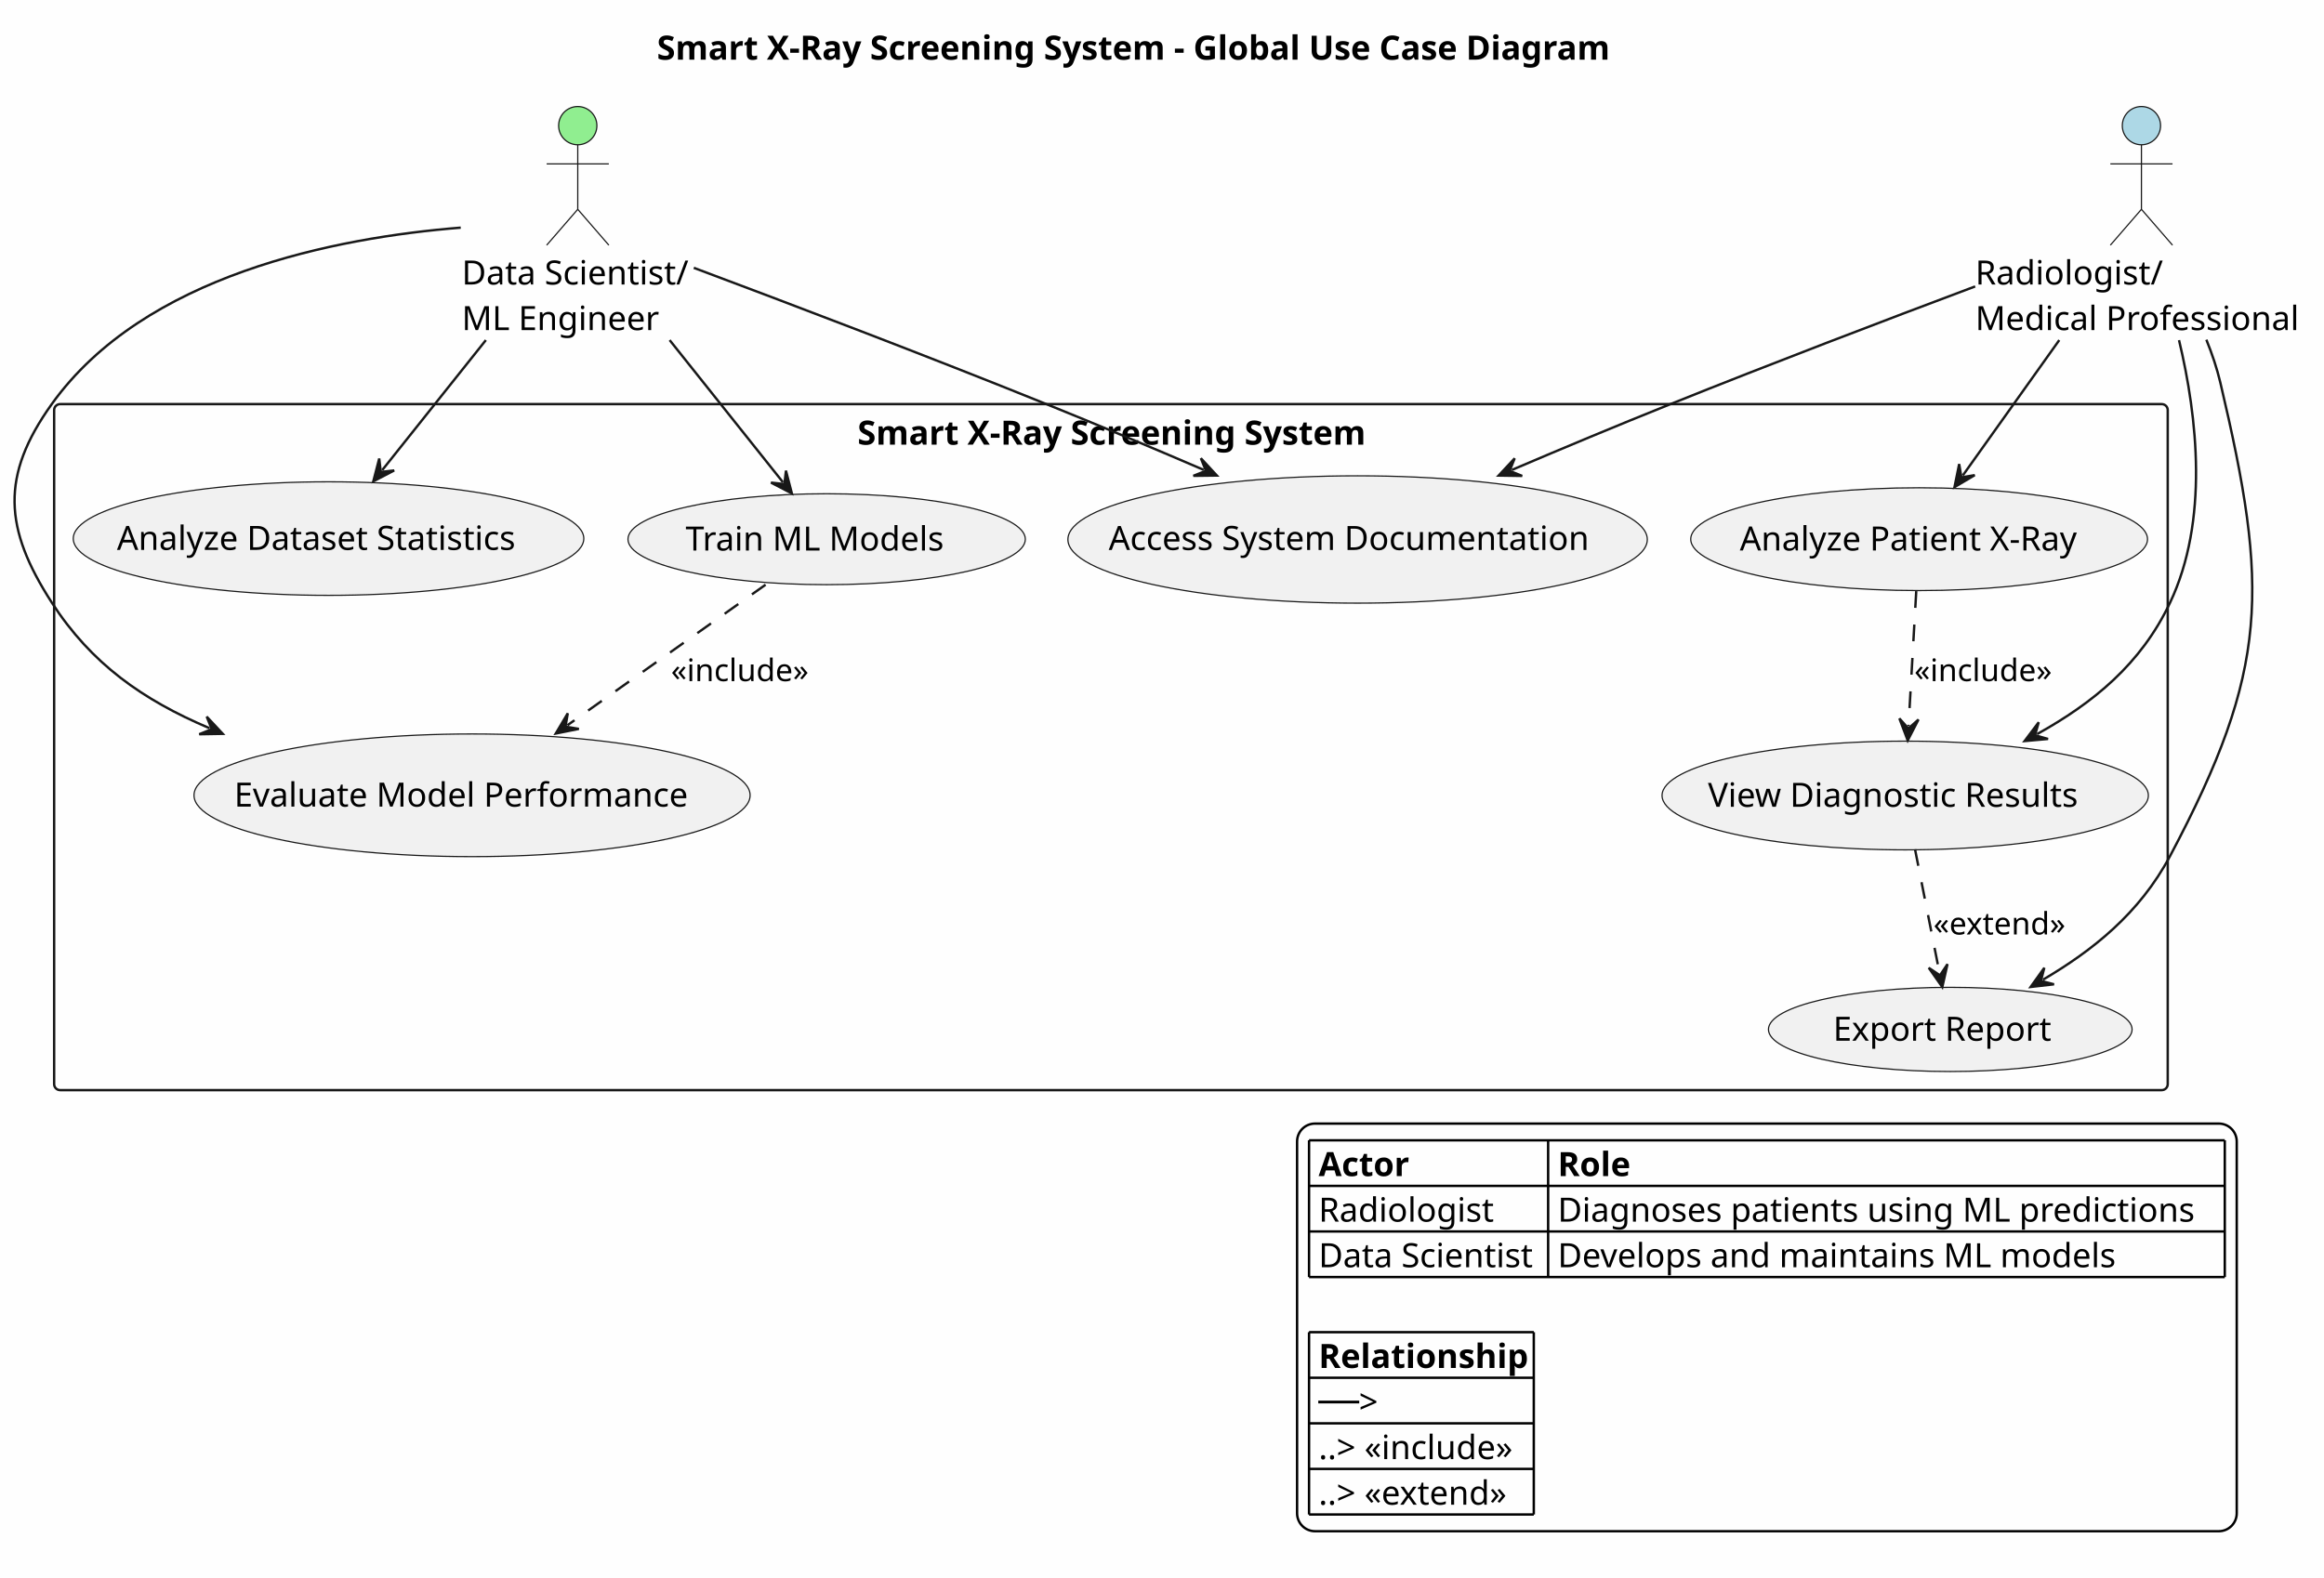
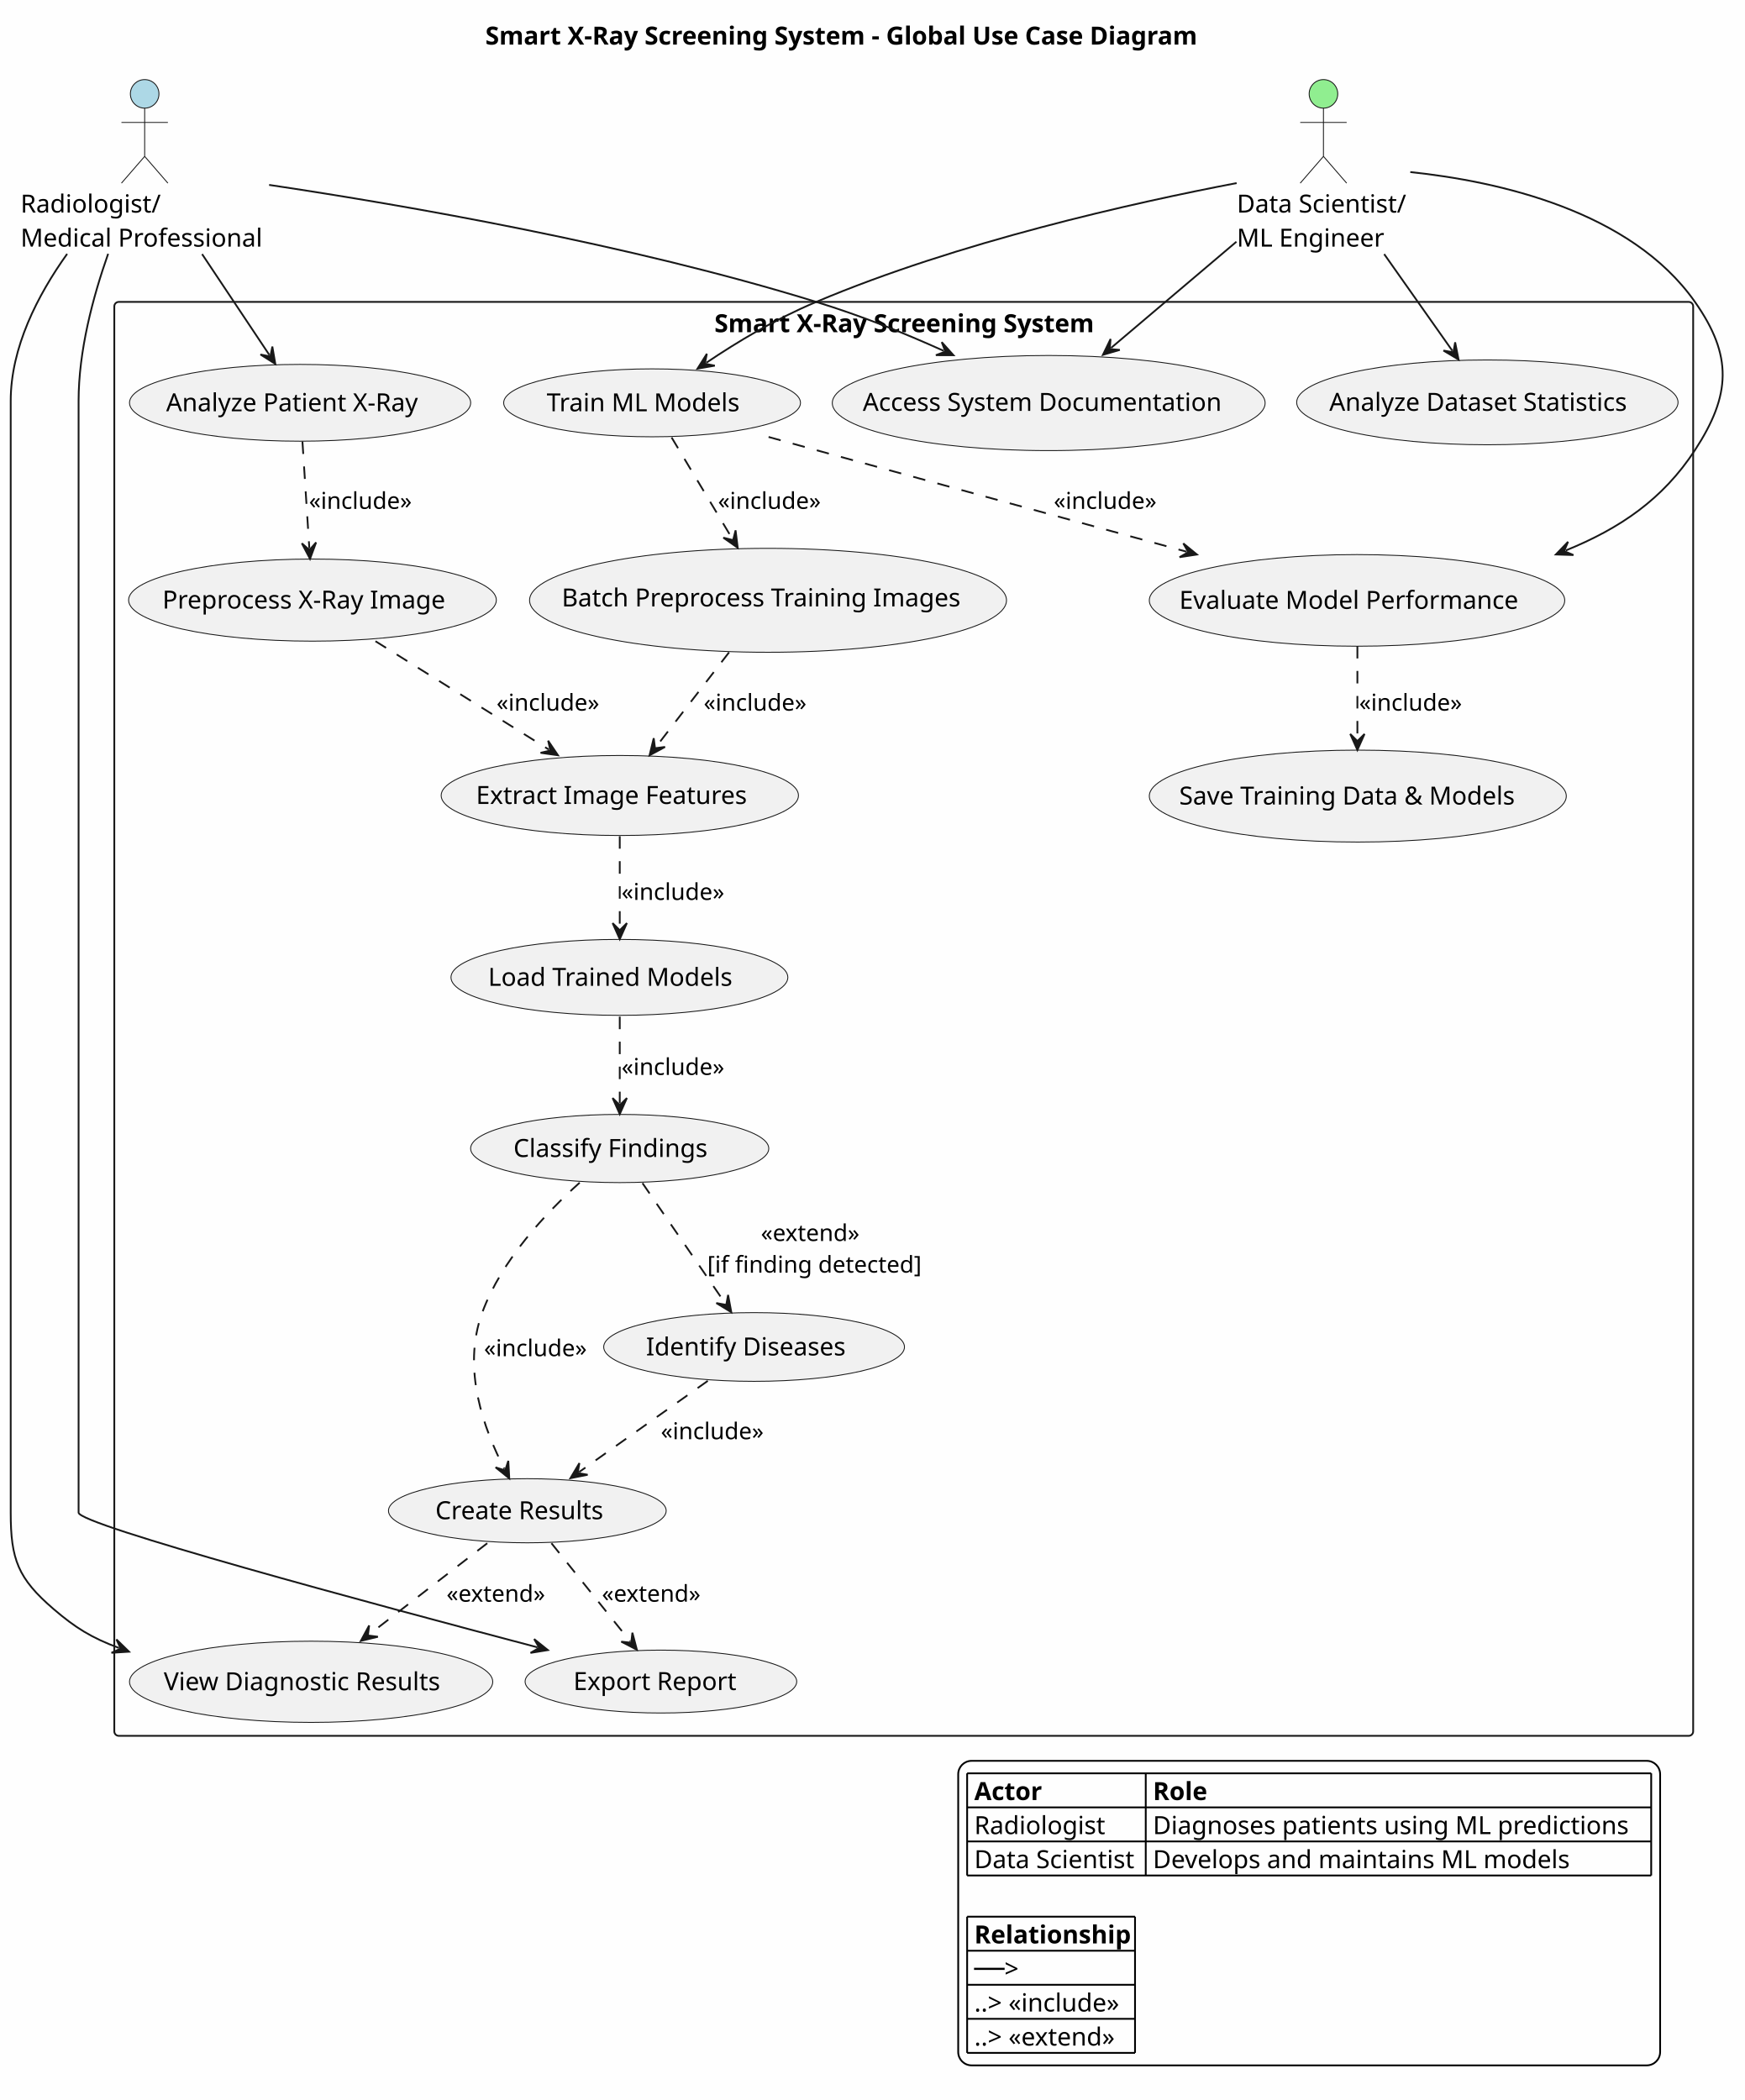
- <svg xmlns="http://www.w3.org/2000/svg" contentStyleType="text/css" height="660px" preserveAspectRatio="none" style="width:972px;height:660px;background:#FEFEFE;" version="1.1" viewBox="0 0 972 660" width="972px" zoomAndPan="magnify">
+ <svg xmlns="http://www.w3.org/2000/svg" contentStyleType="text/css" height="1176px" preserveAspectRatio="none" style="width:977px;height:1176px;background:#FEFEFE;" version="1.1" viewBox="0 0 977 1176" width="977px" zoomAndPan="magnify">
  <defs />
  <g>
-     <rect fill="#FEFEFE" height="660" style="stroke:none;stroke-width:1.0;" width="972" x="0" y="0" />
-     <text fill="#000000" font-family="sans-serif" font-size="14" font-weight="bold" lengthAdjust="spacing" textLength="398" x="274.75" y="24.966">Smart X-Ray Screening System - Global Use Case Diagram</text>
+     <rect fill="#FEFEFE" height="1176" style="stroke:none;stroke-width:1.0;" width="977" x="0" y="0" />
+     <text fill="#000000" font-family="sans-serif" font-size="14" font-weight="bold" lengthAdjust="spacing" textLength="398" x="271.75" y="24.966">Smart X-Ray Screening System - Global Use Case Diagram</text>
    <g id="cluster_Smart X-Ray Screening System">
-       <rect fill="none" height="287" rx="2.5" ry="2.5" style="stroke:#181818;stroke-width:1.0;" width="884" x="22.644" y="169.068" />
-       <text fill="#000000" font-family="sans-serif" font-size="14" font-weight="bold" lengthAdjust="spacing" textLength="212" x="358.644" y="186.034">Smart X-Ray Screening System</text>
+       <rect fill="none" height="803" rx="2.5" ry="2.5" style="stroke:#181818;stroke-width:1.0;" width="884" x="64" y="169.068" />
+       <text fill="#000000" font-family="sans-serif" font-size="14" font-weight="bold" lengthAdjust="spacing" textLength="212" x="400" y="186.034">Smart X-Ray Screening System</text>
    </g>
    <g id="elem_Doctor">
-       <ellipse cx="895.644" cy="52.568" fill="#ADD8E6" rx="8" ry="8" style="stroke:#181818;stroke-width:0.5;" />
-       <path d="M895.644,60.568 L895.644,87.568 M882.644,68.568 L908.644,68.568 M895.644,87.568 L882.644,102.568 M895.644,87.568 L908.644,102.568 " fill="none" style="stroke:#181818;stroke-width:0.5;" />
-       <text fill="#000000" font-family="sans-serif" font-size="14" lengthAdjust="spacing" textLength="80" x="826.144" y="119.034">Radiologist/</text>
-       <text fill="#000000" font-family="sans-serif" font-size="14" lengthAdjust="spacing" textLength="139" x="826.144" y="138.102">Medical Professional</text>
+       <ellipse cx="81" cy="52.568" fill="#ADD8E6" rx="8" ry="8" style="stroke:#181818;stroke-width:0.5;" />
+       <path d="M81,60.568 L81,87.568 M68,68.568 L94,68.568 M81,87.568 L68,102.568 M81,87.568 L94,102.568 " fill="none" style="stroke:#181818;stroke-width:0.5;" />
+       <text fill="#000000" font-family="sans-serif" font-size="14" lengthAdjust="spacing" textLength="80" x="11.5" y="119.034">Radiologist/</text>
+       <text fill="#000000" font-family="sans-serif" font-size="14" lengthAdjust="spacing" textLength="139" x="11.5" y="138.102">Medical Professional</text>
    </g>
    <g id="elem_DataScientist">
-       <ellipse cx="241.644" cy="52.568" fill="#90EE90" rx="8" ry="8" style="stroke:#181818;stroke-width:0.5;" />
-       <path d="M241.644,60.568 L241.644,87.568 M228.644,68.568 L254.644,68.568 M241.644,87.568 L228.644,102.568 M241.644,87.568 L254.644,102.568 " fill="none" style="stroke:#181818;stroke-width:0.5;" />
-       <text fill="#000000" font-family="sans-serif" font-size="14" lengthAdjust="spacing" textLength="97" x="193.144" y="119.034">Data Scientist/</text>
-       <text fill="#000000" font-family="sans-serif" font-size="14" lengthAdjust="spacing" textLength="85" x="193.144" y="138.102">ML Engineer</text>
+       <ellipse cx="741" cy="52.568" fill="#90EE90" rx="8" ry="8" style="stroke:#181818;stroke-width:0.5;" />
+       <path d="M741,60.568 L741,87.568 M728,68.568 L754,68.568 M741,87.568 L728,102.568 M741,87.568 L754,102.568 " fill="none" style="stroke:#181818;stroke-width:0.5;" />
+       <text fill="#000000" font-family="sans-serif" font-size="14" lengthAdjust="spacing" textLength="97" x="692.5" y="119.034">Data Scientist/</text>
+       <text fill="#000000" font-family="sans-serif" font-size="14" lengthAdjust="spacing" textLength="85" x="692.5" y="138.102">ML Engineer</text>
    </g>
    <g id="elem_UC1">
-       <ellipse cx="802.664" cy="225.572" fill="#F1F1F1" rx="95.52" ry="21.504" style="stroke:#181818;stroke-width:0.5;" />
-       <text fill="#000000" font-family="sans-serif" font-size="14" lengthAdjust="spacing" textLength="144" x="727.664" y="230.305">Analyze Patient X-Ray</text>
+       <ellipse cx="168.02" cy="225.572" fill="#F1F1F1" rx="95.52" ry="21.504" style="stroke:#181818;stroke-width:0.5;" />
+       <text fill="#000000" font-family="sans-serif" font-size="14" lengthAdjust="spacing" textLength="144" x="93.02" y="230.305">Analyze Patient X-Ray</text>
    </g>
    <g id="elem_UC2">
-       <ellipse cx="796.842" cy="332.807" fill="#F1F1F1" rx="101.697" ry="22.739" style="stroke:#181818;stroke-width:0.5;" />
-       <text fill="#000000" font-family="sans-serif" font-size="14" lengthAdjust="spacing" textLength="159" x="714.342" y="337.54">View Diagnostic Results</text>
+       <ellipse cx="174.197" cy="941.807" fill="#F1F1F1" rx="101.697" ry="22.739" style="stroke:#181818;stroke-width:0.5;" />
+       <text fill="#000000" font-family="sans-serif" font-size="14" lengthAdjust="spacing" textLength="159" x="91.697" y="946.54">View Diagnostic Results</text>
    </g>
    <g id="elem_UC3">
-       <ellipse cx="815.692" cy="430.677" fill="#F1F1F1" rx="76.047" ry="17.61" style="stroke:#181818;stroke-width:0.5;" />
-       <text fill="#000000" font-family="sans-serif" font-size="14" lengthAdjust="spacing" textLength="92" x="766.692" y="435.41">Export Report</text>
+       <ellipse cx="370.047" cy="941.677" fill="#F1F1F1" rx="76.047" ry="17.61" style="stroke:#181818;stroke-width:0.5;" />
+       <text fill="#000000" font-family="sans-serif" font-size="14" lengthAdjust="spacing" textLength="92" x="321.047" y="946.41">Export Report</text>
+     </g>
+     <g id="elem_UC15">
+       <ellipse cx="295.247" cy="846.017" fill="#F1F1F1" rx="77.747" ry="17.95" style="stroke:#181818;stroke-width:0.5;" />
+       <text fill="#000000" font-family="sans-serif" font-size="14" lengthAdjust="spacing" textLength="97" x="243.747" y="850.75">Create Results</text>
+     </g>
+     <g id="elem_UC8">
+       <ellipse cx="174.954" cy="336.059" fill="#F1F1F1" rx="102.954" ry="22.991" style="stroke:#181818;stroke-width:0.5;" />
+       <text fill="#000000" font-family="sans-serif" font-size="14" lengthAdjust="spacing" textLength="162" x="90.954" y="340.792">Preprocess X-Ray Image</text>
+     </g>
+     <g id="elem_UC9">
+       <ellipse cx="347.032" cy="445.474" fill="#F1F1F1" rx="100.032" ry="22.406" style="stroke:#181818;stroke-width:0.5;" />
+       <text fill="#000000" font-family="sans-serif" font-size="14" lengthAdjust="spacing" textLength="155" x="266.532" y="450.207">Extract Image Features</text>
+     </g>
+     <g id="elem_UC10">
+       <ellipse cx="346.968" cy="643.162" fill="#F1F1F1" rx="83.468" ry="19.094" style="stroke:#181818;stroke-width:0.5;" />
+       <text fill="#000000" font-family="sans-serif" font-size="14" lengthAdjust="spacing" textLength="113" x="287.468" y="647.895">Classify Findings</text>
+     </g>
+     <g id="elem_UC11">
+       <ellipse cx="422.211" cy="754.31" fill="#F1F1F1" rx="84.21" ry="19.242" style="stroke:#181818;stroke-width:0.5;" />
+       <text fill="#000000" font-family="sans-serif" font-size="14" lengthAdjust="spacing" textLength="115" x="361.711" y="759.043">Identify Diseases</text>
    </g>
    <g id="elem_UC4">
-       <ellipse cx="345.744" cy="225.588" fill="#F1F1F1" rx="83.099" ry="19.02" style="stroke:#181818;stroke-width:0.5;" />
-       <text fill="#000000" font-family="sans-serif" font-size="14" lengthAdjust="spacing" textLength="112" x="286.744" y="230.321">Train ML Models</text>
+       <ellipse cx="365.099" cy="225.588" fill="#F1F1F1" rx="83.099" ry="19.02" style="stroke:#181818;stroke-width:0.5;" />
+       <text fill="#000000" font-family="sans-serif" font-size="14" lengthAdjust="spacing" textLength="112" x="306.099" y="230.321">Train ML Models</text>
    </g>
    <g id="elem_UC5">
-       <ellipse cx="197.437" cy="332.726" fill="#F1F1F1" rx="116.292" ry="25.659" style="stroke:#181818;stroke-width:0.5;" />
-       <text fill="#000000" font-family="sans-serif" font-size="14" lengthAdjust="spacing" textLength="193" x="97.937" y="337.459">Evaluate Model Performance</text>
+       <ellipse cx="759.792" cy="336.226" fill="#F1F1F1" rx="116.292" ry="25.659" style="stroke:#181818;stroke-width:0.5;" />
+       <text fill="#000000" font-family="sans-serif" font-size="14" lengthAdjust="spacing" textLength="193" x="660.292" y="340.959">Evaluate Model Performance</text>
    </g>
    <g id="elem_UC6">
-       <ellipse cx="137.409" cy="225.321" fill="#F1F1F1" rx="106.765" ry="23.753" style="stroke:#181818;stroke-width:0.5;" />
-       <text fill="#000000" font-family="sans-serif" font-size="14" lengthAdjust="spacing" textLength="171" x="48.909" y="230.054">Analyze Dataset Statistics</text>
+       <ellipse cx="832.765" cy="225.321" fill="#F1F1F1" rx="106.765" ry="23.753" style="stroke:#181818;stroke-width:0.5;" />
+       <text fill="#000000" font-family="sans-serif" font-size="14" lengthAdjust="spacing" textLength="171" x="744.265" y="230.054">Analyze Dataset Statistics</text>
+     </g>
+     <g id="elem_UC14">
+       <ellipse cx="430.017" cy="336.171" fill="#F1F1F1" rx="133.517" ry="29.103" style="stroke:#181818;stroke-width:0.5;" />
+       <text fill="#000000" font-family="sans-serif" font-size="14" lengthAdjust="spacing" textLength="231" x="314.517" y="339.603">Batch Preprocess Training Images</text>
+     </g>
+     <g id="elem_UC12">
+       <ellipse cx="760.232" cy="445.814" fill="#F1F1F1" rx="116.732" ry="25.746" style="stroke:#181818;stroke-width:0.5;" />
+       <text fill="#000000" font-family="sans-serif" font-size="14" lengthAdjust="spacing" textLength="194" x="660.232" y="450.547">Save Training Data &amp; Models</text>
+     </g>
+     <g id="elem_UC13">
+       <ellipse cx="346.808" cy="547.33" fill="#F1F1F1" rx="94.308" ry="21.262" style="stroke:#181818;stroke-width:0.5;" />
+       <text fill="#000000" font-family="sans-serif" font-size="14" lengthAdjust="spacing" textLength="141" x="273.308" y="552.062">Load Trained Models</text>
    </g>
    <g id="elem_UC7">
-       <ellipse cx="567.812" cy="225.702" fill="#F1F1F1" rx="121.168" ry="26.634" style="stroke:#181818;stroke-width:0.5;" />
-       <text fill="#000000" font-family="sans-serif" font-size="14" lengthAdjust="spacing" textLength="204" x="463.704" y="230.089">Access System Documentation</text>
+       <ellipse cx="587.168" cy="225.702" fill="#F1F1F1" rx="121.168" ry="26.634" style="stroke:#181818;stroke-width:0.5;" />
+       <text fill="#000000" font-family="sans-serif" font-size="14" lengthAdjust="spacing" textLength="204" x="483.059" y="230.089">Access System Documentation</text>
    </g>
-     <polygon fill="#181818" points="817.45,203.793,825.93,198.785,820.351,199.721,819.415,194.142,817.45,203.793" style="stroke:#181818;stroke-width:1.0;" />
-     <path d="M861.279,142.291 C846.17,163.492 832.706,182.385 820.932,198.907 " fill="none" style="stroke:#181818;stroke-width:1.0;" />
-     <polygon fill="#181818" points="846.763,310.034,856.572,309.151,851.131,307.602,852.681,302.161,846.763,310.034" style="stroke:#181818;stroke-width:1.0;" />
-     <path d="M911.363,142.304 C919.14,174.824 923.801,217.867 907.644,252.068 C895.444,277.894 875.378,294.103 852.005,307.116 " fill="none" style="stroke:#181818;stroke-width:1.0;" />
-     <polygon fill="#181818" points="849.293,412.913,859.078,411.796,853.602,410.377,855.02,404.901,849.293,412.913" style="stroke:#181818;stroke-width:1.0;" />
-     <path d="M922.801,142.125 C925.188,148.023 927.232,154.083 928.644,160.068 C948.976,246.194 949.139,279.906 907.644,358.068 C894.839,382.188 875.126,397.709 854.463,409.87 " fill="none" style="stroke:#181818;stroke-width:1.0;" />
-     <polygon fill="#181818" points="626.795,198.96,636.643,199.109,631.395,196.999,633.505,191.75,626.795,198.96" style="stroke:#181818;stroke-width:1.0;" />
-     <path d="M826.111,119.824 C788.284,134.016 740.748,152.141 698.644,169.068 C675.04,178.558 654.742,187.042 632.314,196.607 " fill="none" style="stroke:#181818;stroke-width:1.0;" />
-     <polygon fill="#181818" points="331.199,206.442,328.718,196.911,328.083,202.532,322.462,201.896,331.199,206.442" style="stroke:#181818;stroke-width:1.0;" />
-     <path d="M280.075,142.291 C297.896,164.653 314.265,185.193 327.46,201.75 " fill="none" style="stroke:#181818;stroke-width:1.0;" />
-     <polygon fill="#181818" points="93.174,307.008,86.449,299.813,88.571,305.057,83.327,307.178,93.174,307.008" style="stroke:#181818;stroke-width:1.0;" />
-     <path d="M192.699,95.236 C140.584,99.417 60.392,114.921 21.644,169.068 C0.177,199.067 1.637,221.076 21.644,252.068 C38.193,277.701 59.691,292.814 87.65,304.666 " fill="none" style="stroke:#181818;stroke-width:1.0;" />
-     <polygon fill="#181818" points="156.134,201.368,164.871,196.822,159.25,197.457,158.614,191.836,156.134,201.368" style="stroke:#181818;stroke-width:1.0;" />
-     <path d="M203.214,142.291 C187.128,162.475 172.919,180.305 159.873,196.675 " fill="none" style="stroke:#181818;stroke-width:1.0;" />
-     <polygon fill="#181818" points="508.952,198.951,502.263,191.722,504.358,196.976,499.104,199.071,508.952,198.951" style="stroke:#181818;stroke-width:1.0;" />
-     <path d="M290.173,112.052 C329.96,126.936 387.659,148.843 437.644,169.068 C461.075,178.548 481.184,187.015 503.439,196.581 " fill="none" style="stroke:#181818;stroke-width:1.0;" />
-     <polygon fill="#181818" points="797.889,309.782,802.396,301.025,798.174,304.79,794.409,300.568,797.889,309.782" style="stroke:#181818;stroke-width:1.0;" />
-     <path d="M801.459,247.312 C800.428,265.362 799.28,285.442 798.232,303.792 " fill="none" style="stroke:#181818;stroke-width:1.0;stroke-dasharray:7.0,7.0;" />
-     <text fill="#000000" font-family="sans-serif" font-size="13" lengthAdjust="spacing" textLength="57" x="800.644" y="284.965">«include»</text>
-     <polygon fill="#181818" points="812.356,412.952,814.532,403.347,811.385,408.047,806.685,404.9,812.356,412.952" style="stroke:#181818;stroke-width:1.0;" />
-     <path d="M800.956,355.352 C804.416,372.833 808.035,391.12 811.191,407.066 " fill="none" style="stroke:#181818;stroke-width:1.0;stroke-dasharray:7.0,7.0;" />
-     <text fill="#000000" font-family="sans-serif" font-size="13" lengthAdjust="spacing" textLength="56" x="808.644" y="390.965">«extend»</text>
-     <polygon fill="#181818" points="232.44,306.882,242.094,304.937,236.518,303.989,237.465,298.412,232.44,306.882" style="stroke:#181818;stroke-width:1.0;" />
-     <path d="M320.202,244.618 C295.987,261.798 264.244,284.318 237.333,303.41 " fill="none" style="stroke:#181818;stroke-width:1.0;stroke-dasharray:7.0,7.0;" />
-     <text fill="#000000" font-family="sans-serif" font-size="13" lengthAdjust="spacing" textLength="57" x="280.644" y="284.965">«include»</text>
-     <rect fill="none" height="170.543" id="_legend" rx="7.5" ry="7.5" style="stroke:#000000;stroke-width:1.0;" width="393" x="542.5" y="470.068" />
-     <text fill="#000000" font-family="sans-serif" font-size="14" font-weight="bold" lengthAdjust="spacing" textLength="38" x="551.5" y="492.034">Actor</text>
-     <text fill="#000000" font-family="sans-serif" font-size="14" font-weight="bold" lengthAdjust="spacing" textLength="30" x="651.5" y="492.034">Role</text>
-     <text fill="#000000" font-family="sans-serif" font-size="14" lengthAdjust="spacing" textLength="75" x="551.5" y="511.102">Radiologist</text>
-     <text fill="#000000" font-family="sans-serif" font-size="14" lengthAdjust="spacing" textLength="275" x="651.5" y="511.102">Diagnoses patients using ML predictions</text>
-     <text fill="#000000" font-family="sans-serif" font-size="14" lengthAdjust="spacing" textLength="92" x="551.5" y="530.17">Data Scientist</text>
-     <text fill="#000000" font-family="sans-serif" font-size="14" lengthAdjust="spacing" textLength="239" x="651.5" y="530.17">Develops and maintains ML models</text>
-     <line style="stroke:#000000;stroke-width:1.0;" x1="547.5" x2="930.5" y1="477.068" y2="477.068" />
-     <line style="stroke:#000000;stroke-width:1.0;" x1="547.5" x2="930.5" y1="496.136" y2="496.136" />
-     <line style="stroke:#000000;stroke-width:1.0;" x1="547.5" x2="930.5" y1="515.204" y2="515.204" />
-     <line style="stroke:#000000;stroke-width:1.0;" x1="547.5" x2="930.5" y1="534.272" y2="534.272" />
-     <line style="stroke:#000000;stroke-width:1.0;" x1="547.5" x2="547.5" y1="477.068" y2="534.272" />
-     <line style="stroke:#000000;stroke-width:1.0;" x1="647.5" x2="647.5" y1="477.068" y2="534.272" />
-     <line style="stroke:#000000;stroke-width:1.0;" x1="930.5" x2="930.5" y1="477.068" y2="534.272" />
-     <text fill="#000000" font-family="sans-serif" font-size="14" lengthAdjust="spacing" textLength="4" x="547.5" y="551.238"> </text>
-     <text fill="#000000" font-family="sans-serif" font-size="14" font-weight="bold" lengthAdjust="spacing" textLength="86" x="551.5" y="572.306">Relationship</text>
-     <text fill="#000000" font-family="sans-serif" font-size="14" lengthAdjust="spacing" textLength="24" x="551.5" y="591.373">──&gt;</text>
-     <text fill="#000000" font-family="sans-serif" font-size="14" lengthAdjust="spacing" textLength="84" x="551.5" y="610.441">..&gt; «include»</text>
-     <text fill="#000000" font-family="sans-serif" font-size="14" lengthAdjust="spacing" textLength="80" x="551.5" y="629.509">..&gt; «extend»</text>
-     <line style="stroke:#000000;stroke-width:1.0;" x1="547.5" x2="641.5" y1="557.34" y2="557.34" />
-     <line style="stroke:#000000;stroke-width:1.0;" x1="547.5" x2="641.5" y1="576.408" y2="576.408" />
-     <line style="stroke:#000000;stroke-width:1.0;" x1="547.5" x2="641.5" y1="595.475" y2="595.475" />
-     <line style="stroke:#000000;stroke-width:1.0;" x1="547.5" x2="641.5" y1="614.543" y2="614.543" />
-     <line style="stroke:#000000;stroke-width:1.0;" x1="547.5" x2="641.5" y1="633.611" y2="633.611" />
-     <line style="stroke:#000000;stroke-width:1.0;" x1="547.5" x2="547.5" y1="557.34" y2="633.611" />
-     <line style="stroke:#000000;stroke-width:1.0;" x1="641.5" x2="641.5" y1="557.34" y2="633.611" />
+     <polygon fill="#181818" points="154.15,203.793,152.486,194.086,151.376,199.633,145.829,198.523,154.15,203.793" style="stroke:#181818;stroke-width:1.0;" />
+     <path d="M113.148,142.291 C127.282,163.492 139.808,182.279 150.822,198.801 " fill="none" style="stroke:#181818;stroke-width:1.0;" />
+     <polygon fill="#181818" points="72.244,924.949,65.196,918.07,67.556,923.211,62.415,925.571,72.244,924.949" style="stroke:#181818;stroke-width:1.0;" />
+     <path d="M37.589,142.179 C21.003,165.386 6,194.648 6,224.568 C6,224.568 6,224.568 6,847.068 C6,873.332 10.085,883.946 30,901.068 C42.187,911.546 51.292,917.18 66.619,922.863 " fill="none" style="stroke:#181818;stroke-width:1.0;" />
+     <polygon fill="#181818" points="306.757,924.045,299.074,917.883,301.923,922.771,297.035,925.619,306.757,924.045" style="stroke:#181818;stroke-width:1.0;" />
+     <path d="M60.552,142.111 C51.995,166.375 44,196.544 44,224.568 C44,224.568 44,224.568 44,847.068 C44,853.83 206.153,897.526 300.956,922.516 " fill="none" style="stroke:#181818;stroke-width:1.0;" />
+     <polygon fill="#181818" points="533.857,198.933,527.284,191.598,529.295,196.886,524.008,198.897,533.857,198.933" style="stroke:#181818;stroke-width:1.0;" />
+     <path d="M150.677,103.553 C226.974,114.954 352.399,136.689 457,169.068 C482.904,177.087 505.193,186.066 528.383,196.476 " fill="none" style="stroke:#181818;stroke-width:1.0;" />
+     <polygon fill="#181818" points="390.511,206.46,400.213,204.767,394.663,203.674,395.756,198.124,390.511,206.46" style="stroke:#181818;stroke-width:1.0;" />
+     <path d="M692.391,102.524 C634.711,113.544 536.363,135.467 457,169.068 C433.295,179.104 413.395,191.105 395.493,203.117 " fill="none" style="stroke:#181818;stroke-width:1.0;" />
+     <polygon fill="#181818" points="871.121,310.51,880.965,310.824,875.753,308.626,877.951,303.414,871.121,310.51" style="stroke:#181818;stroke-width:1.0;" />
+     <path d="M789.622,96.347 C839,101.562 913.144,118.024 949,169.068 C970.204,199.254 969.17,221.181 949,252.068 C930.973,279.673 907.051,295.896 876.679,308.249 " fill="none" style="stroke:#181818;stroke-width:1.0;" />
+     <polygon fill="#181818" points="816.644,201.368,814.728,191.707,813.763,197.281,808.189,196.316,816.644,201.368" style="stroke:#181818;stroke-width:1.0;" />
+     <path d="M774.996,142.291 C789.226,162.475 801.646,180.093 813.187,196.464 " fill="none" style="stroke:#181818;stroke-width:1.0;" />
+     <polygon fill="#181818" points="617.518,198.707,626.97,195.94,621.332,195.475,621.798,189.837,617.518,198.707" style="stroke:#181818;stroke-width:1.0;" />
+     <path d="M692.273,135.359 C667.776,156.118 643.423,176.755 622.095,194.828 " fill="none" style="stroke:#181818;stroke-width:1.0;" />
+     <polygon fill="#181818" points="173.576,312.99,176.988,303.751,173.254,308,169.005,304.266,173.576,312.99" style="stroke:#181818;stroke-width:1.0;" />
+     <path d="M169.333,247.231 C170.547,266.046 171.948,287.758 173.189,307.002 " fill="none" style="stroke:#181818;stroke-width:1.0;stroke-dasharray:7.0,7.0;" />
+     <text fill="#000000" font-family="sans-serif" font-size="13" lengthAdjust="spacing" textLength="57" x="173" y="284.965">«include»</text>
+     <polygon fill="#181818" points="312.413,422.951,306.901,414.789,308.173,420.301,302.661,421.573,312.413,422.951" style="stroke:#181818;stroke-width:1.0;" />
+     <path d="M210.222,359.082 C240.1,377.755 277.629,401.211 307.325,419.771 " fill="none" style="stroke:#181818;stroke-width:1.0;stroke-dasharray:7.0,7.0;" />
+     <text fill="#000000" font-family="sans-serif" font-size="13" lengthAdjust="spacing" textLength="57" x="278" y="397.965">«include»</text>
+     <polygon fill="#181818" points="347,525.937,351,516.937,347,520.937,343,516.937,347,525.937" style="stroke:#181818;stroke-width:1.0;" />
+     <path d="M347,468.266 C347,485.384 347,503.101 347,519.937 " fill="none" style="stroke:#181818;stroke-width:1.0;stroke-dasharray:7.0,7.0;" />
+     <text fill="#000000" font-family="sans-serif" font-size="13" lengthAdjust="spacing" textLength="57" x="348" y="503.965">«include»</text>
+     <polygon fill="#181818" points="347,623.902,351,614.902,347,618.902,343,614.902,347,623.902" style="stroke:#181818;stroke-width:1.0;" />
+     <path d="M347,569.319 C347,585.674 347,602.254 347,617.902 " fill="none" style="stroke:#181818;stroke-width:1.0;stroke-dasharray:7.0,7.0;" />
+     <text fill="#000000" font-family="sans-serif" font-size="13" lengthAdjust="spacing" textLength="57" x="348" y="601.965">«include»</text>
+     <polygon fill="#181818" points="409.465,734.851,407.659,725.169,406.631,730.731,401.068,729.704,409.465,734.851" style="stroke:#181818;stroke-width:1.0;" />
+     <path d="M359.723,662.558 C373.598,682.723 392.263,709.851 406.064,729.908 " fill="none" style="stroke:#181818;stroke-width:1.0;stroke-dasharray:7.0,7.0;" />
+     <text fill="#000000" font-family="sans-serif" font-size="13" lengthAdjust="spacing" textLength="56" x="426" y="694.965">«extend»</text>
+     <text fill="#000000" font-family="sans-serif" font-size="13" lengthAdjust="spacing" textLength="116" x="396" y="712.671">[if finding detected]</text>
+     <polygon fill="#181818" points="285.145,827.909,284.593,818.076,282.861,823.462,277.476,821.73,285.145,827.909" style="stroke:#181818;stroke-width:1.0;" />
+     <path d="M324.558,662.296 C305.937,678.987 280.82,705.53 270,735.068 C258.346,766.881 271.12,800.594 282.405,822.572 " fill="none" style="stroke:#181818;stroke-width:1.0;stroke-dasharray:7.0,7.0;" />
+     <text fill="#000000" font-family="sans-serif" font-size="13" lengthAdjust="spacing" textLength="57" x="271" y="759.465">«include»</text>
+     <polygon fill="#181818" points="319.37,827.798,329.025,825.858,323.449,824.907,324.4,819.331,319.37,827.798" style="stroke:#181818;stroke-width:1.0;" />
+     <path d="M396.3,773.281 C373.831,789.203 346.33,808.692 324.265,824.329 " fill="none" style="stroke:#181818;stroke-width:1.0;stroke-dasharray:7.0,7.0;" />
+     <text fill="#000000" font-family="sans-serif" font-size="13" lengthAdjust="spacing" textLength="57" x="370" y="805.965">«include»</text>
+     <polygon fill="#181818" points="356.583,923.842,354.072,914.318,353.455,919.942,347.832,919.324,356.583,923.842" style="stroke:#181818;stroke-width:1.0;" />
+     <path d="M308.756,864.217 C322.373,881.193 339.332,902.335 352.829,919.162 " fill="none" style="stroke:#181818;stroke-width:1.0;stroke-dasharray:7.0,7.0;" />
+     <text fill="#000000" font-family="sans-serif" font-size="13" lengthAdjust="spacing" textLength="56" x="337" y="896.965">«extend»</text>
+     <polygon fill="#181818" points="202.016,918.919,211.584,916.581,205.973,915.862,206.692,910.251,202.016,918.919" style="stroke:#181818;stroke-width:1.0;" />
+     <path d="M272.807,864.217 C252.885,879.611 228.297,898.611 206.764,915.25 " fill="none" style="stroke:#181818;stroke-width:1.0;stroke-dasharray:7.0,7.0;" />
+     <text fill="#000000" font-family="sans-serif" font-size="13" lengthAdjust="spacing" textLength="56" x="250" y="896.965">«extend»</text>
+     <polygon fill="#181818" points="413.044,306.764,411.85,296.988,410.474,302.475,404.987,301.1,413.044,306.764" style="stroke:#181818;stroke-width:1.0;" />
+     <path d="M376.026,244.974 C386.168,261.902 398.276,282.113 409.961,301.617 " fill="none" style="stroke:#181818;stroke-width:1.0;stroke-dasharray:7.0,7.0;" />
+     <text fill="#000000" font-family="sans-serif" font-size="13" lengthAdjust="spacing" textLength="57" x="402" y="284.965">«include»</text>
+     <polygon fill="#181818" points="363.681,422.963,372.347,418.284,366.736,419.005,366.015,413.395,363.681,422.963" style="stroke:#181818;stroke-width:1.0;" />
+     <path d="M408.193,365.312 C394.264,383.353 380.149,401.634 367.348,418.214 " fill="none" style="stroke:#181818;stroke-width:1.0;stroke-dasharray:7.0,7.0;" />
+     <text fill="#000000" font-family="sans-serif" font-size="13" lengthAdjust="spacing" textLength="57" x="394" y="397.965">«include»</text>
+     <polygon fill="#181818" points="670.156,310.534,662.529,304.302,665.333,309.215,660.42,312.019,670.156,310.534" style="stroke:#181818;stroke-width:1.0;" />
+     <path d="M430.329,244.702 C439.289,247.181 448.371,249.69 457,252.068 C528.644,271.809 604.067,292.466 664.368,308.951 " fill="none" style="stroke:#181818;stroke-width:1.0;stroke-dasharray:7.0,7.0;" />
+     <text fill="#000000" font-family="sans-serif" font-size="13" lengthAdjust="spacing" textLength="57" x="590" y="284.965">«include»</text>
+     <polygon fill="#181818" points="760,420.02,764,411.02,760,415.02,756,411.02,760,420.02" style="stroke:#181818;stroke-width:1.0;" />
+     <path d="M760,361.731 C760,379.211 760,396.565 760,414.02 " fill="none" style="stroke:#181818;stroke-width:1.0;stroke-dasharray:7.0,7.0;" />
+     <text fill="#000000" font-family="sans-serif" font-size="13" lengthAdjust="spacing" textLength="57" x="761" y="397.965">«include»</text>
+     <rect fill="none" height="170.543" id="_legend" rx="7.5" ry="7.5" style="stroke:#000000;stroke-width:1.0;" width="393" x="536.5" y="986.068" />
+     <text fill="#000000" font-family="sans-serif" font-size="14" font-weight="bold" lengthAdjust="spacing" textLength="38" x="545.5" y="1008.034">Actor</text>
+     <text fill="#000000" font-family="sans-serif" font-size="14" font-weight="bold" lengthAdjust="spacing" textLength="30" x="645.5" y="1008.034">Role</text>
+     <text fill="#000000" font-family="sans-serif" font-size="14" lengthAdjust="spacing" textLength="75" x="545.5" y="1027.102">Radiologist</text>
+     <text fill="#000000" font-family="sans-serif" font-size="14" lengthAdjust="spacing" textLength="275" x="645.5" y="1027.102">Diagnoses patients using ML predictions</text>
+     <text fill="#000000" font-family="sans-serif" font-size="14" lengthAdjust="spacing" textLength="92" x="545.5" y="1046.17">Data Scientist</text>
+     <text fill="#000000" font-family="sans-serif" font-size="14" lengthAdjust="spacing" textLength="239" x="645.5" y="1046.17">Develops and maintains ML models</text>
+     <line style="stroke:#000000;stroke-width:1.0;" x1="541.5" x2="924.5" y1="993.068" y2="993.068" />
+     <line style="stroke:#000000;stroke-width:1.0;" x1="541.5" x2="924.5" y1="1012.136" y2="1012.136" />
+     <line style="stroke:#000000;stroke-width:1.0;" x1="541.5" x2="924.5" y1="1031.204" y2="1031.204" />
+     <line style="stroke:#000000;stroke-width:1.0;" x1="541.5" x2="924.5" y1="1050.272" y2="1050.272" />
+     <line style="stroke:#000000;stroke-width:1.0;" x1="541.5" x2="541.5" y1="993.068" y2="1050.272" />
+     <line style="stroke:#000000;stroke-width:1.0;" x1="641.5" x2="641.5" y1="993.068" y2="1050.272" />
+     <line style="stroke:#000000;stroke-width:1.0;" x1="924.5" x2="924.5" y1="993.068" y2="1050.272" />
+     <text fill="#000000" font-family="sans-serif" font-size="14" lengthAdjust="spacing" textLength="4" x="541.5" y="1067.238"> </text>
+     <text fill="#000000" font-family="sans-serif" font-size="14" font-weight="bold" lengthAdjust="spacing" textLength="86" x="545.5" y="1088.305">Relationship</text>
+     <text fill="#000000" font-family="sans-serif" font-size="14" lengthAdjust="spacing" textLength="24" x="545.5" y="1107.373">──&gt;</text>
+     <text fill="#000000" font-family="sans-serif" font-size="14" lengthAdjust="spacing" textLength="84" x="545.5" y="1126.441">..&gt; «include»</text>
+     <text fill="#000000" font-family="sans-serif" font-size="14" lengthAdjust="spacing" textLength="80" x="545.5" y="1145.509">..&gt; «extend»</text>
+     <line style="stroke:#000000;stroke-width:1.0;" x1="541.5" x2="635.5" y1="1073.34" y2="1073.34" />
+     <line style="stroke:#000000;stroke-width:1.0;" x1="541.5" x2="635.5" y1="1092.408" y2="1092.408" />
+     <line style="stroke:#000000;stroke-width:1.0;" x1="541.5" x2="635.5" y1="1111.475" y2="1111.475" />
+     <line style="stroke:#000000;stroke-width:1.0;" x1="541.5" x2="635.5" y1="1130.543" y2="1130.543" />
+     <line style="stroke:#000000;stroke-width:1.0;" x1="541.5" x2="635.5" y1="1149.611" y2="1149.611" />
+     <line style="stroke:#000000;stroke-width:1.0;" x1="541.5" x2="541.5" y1="1073.34" y2="1149.611" />
+     <line style="stroke:#000000;stroke-width:1.0;" x1="635.5" x2="635.5" y1="1073.34" y2="1149.611" />
  </g>
</svg>
